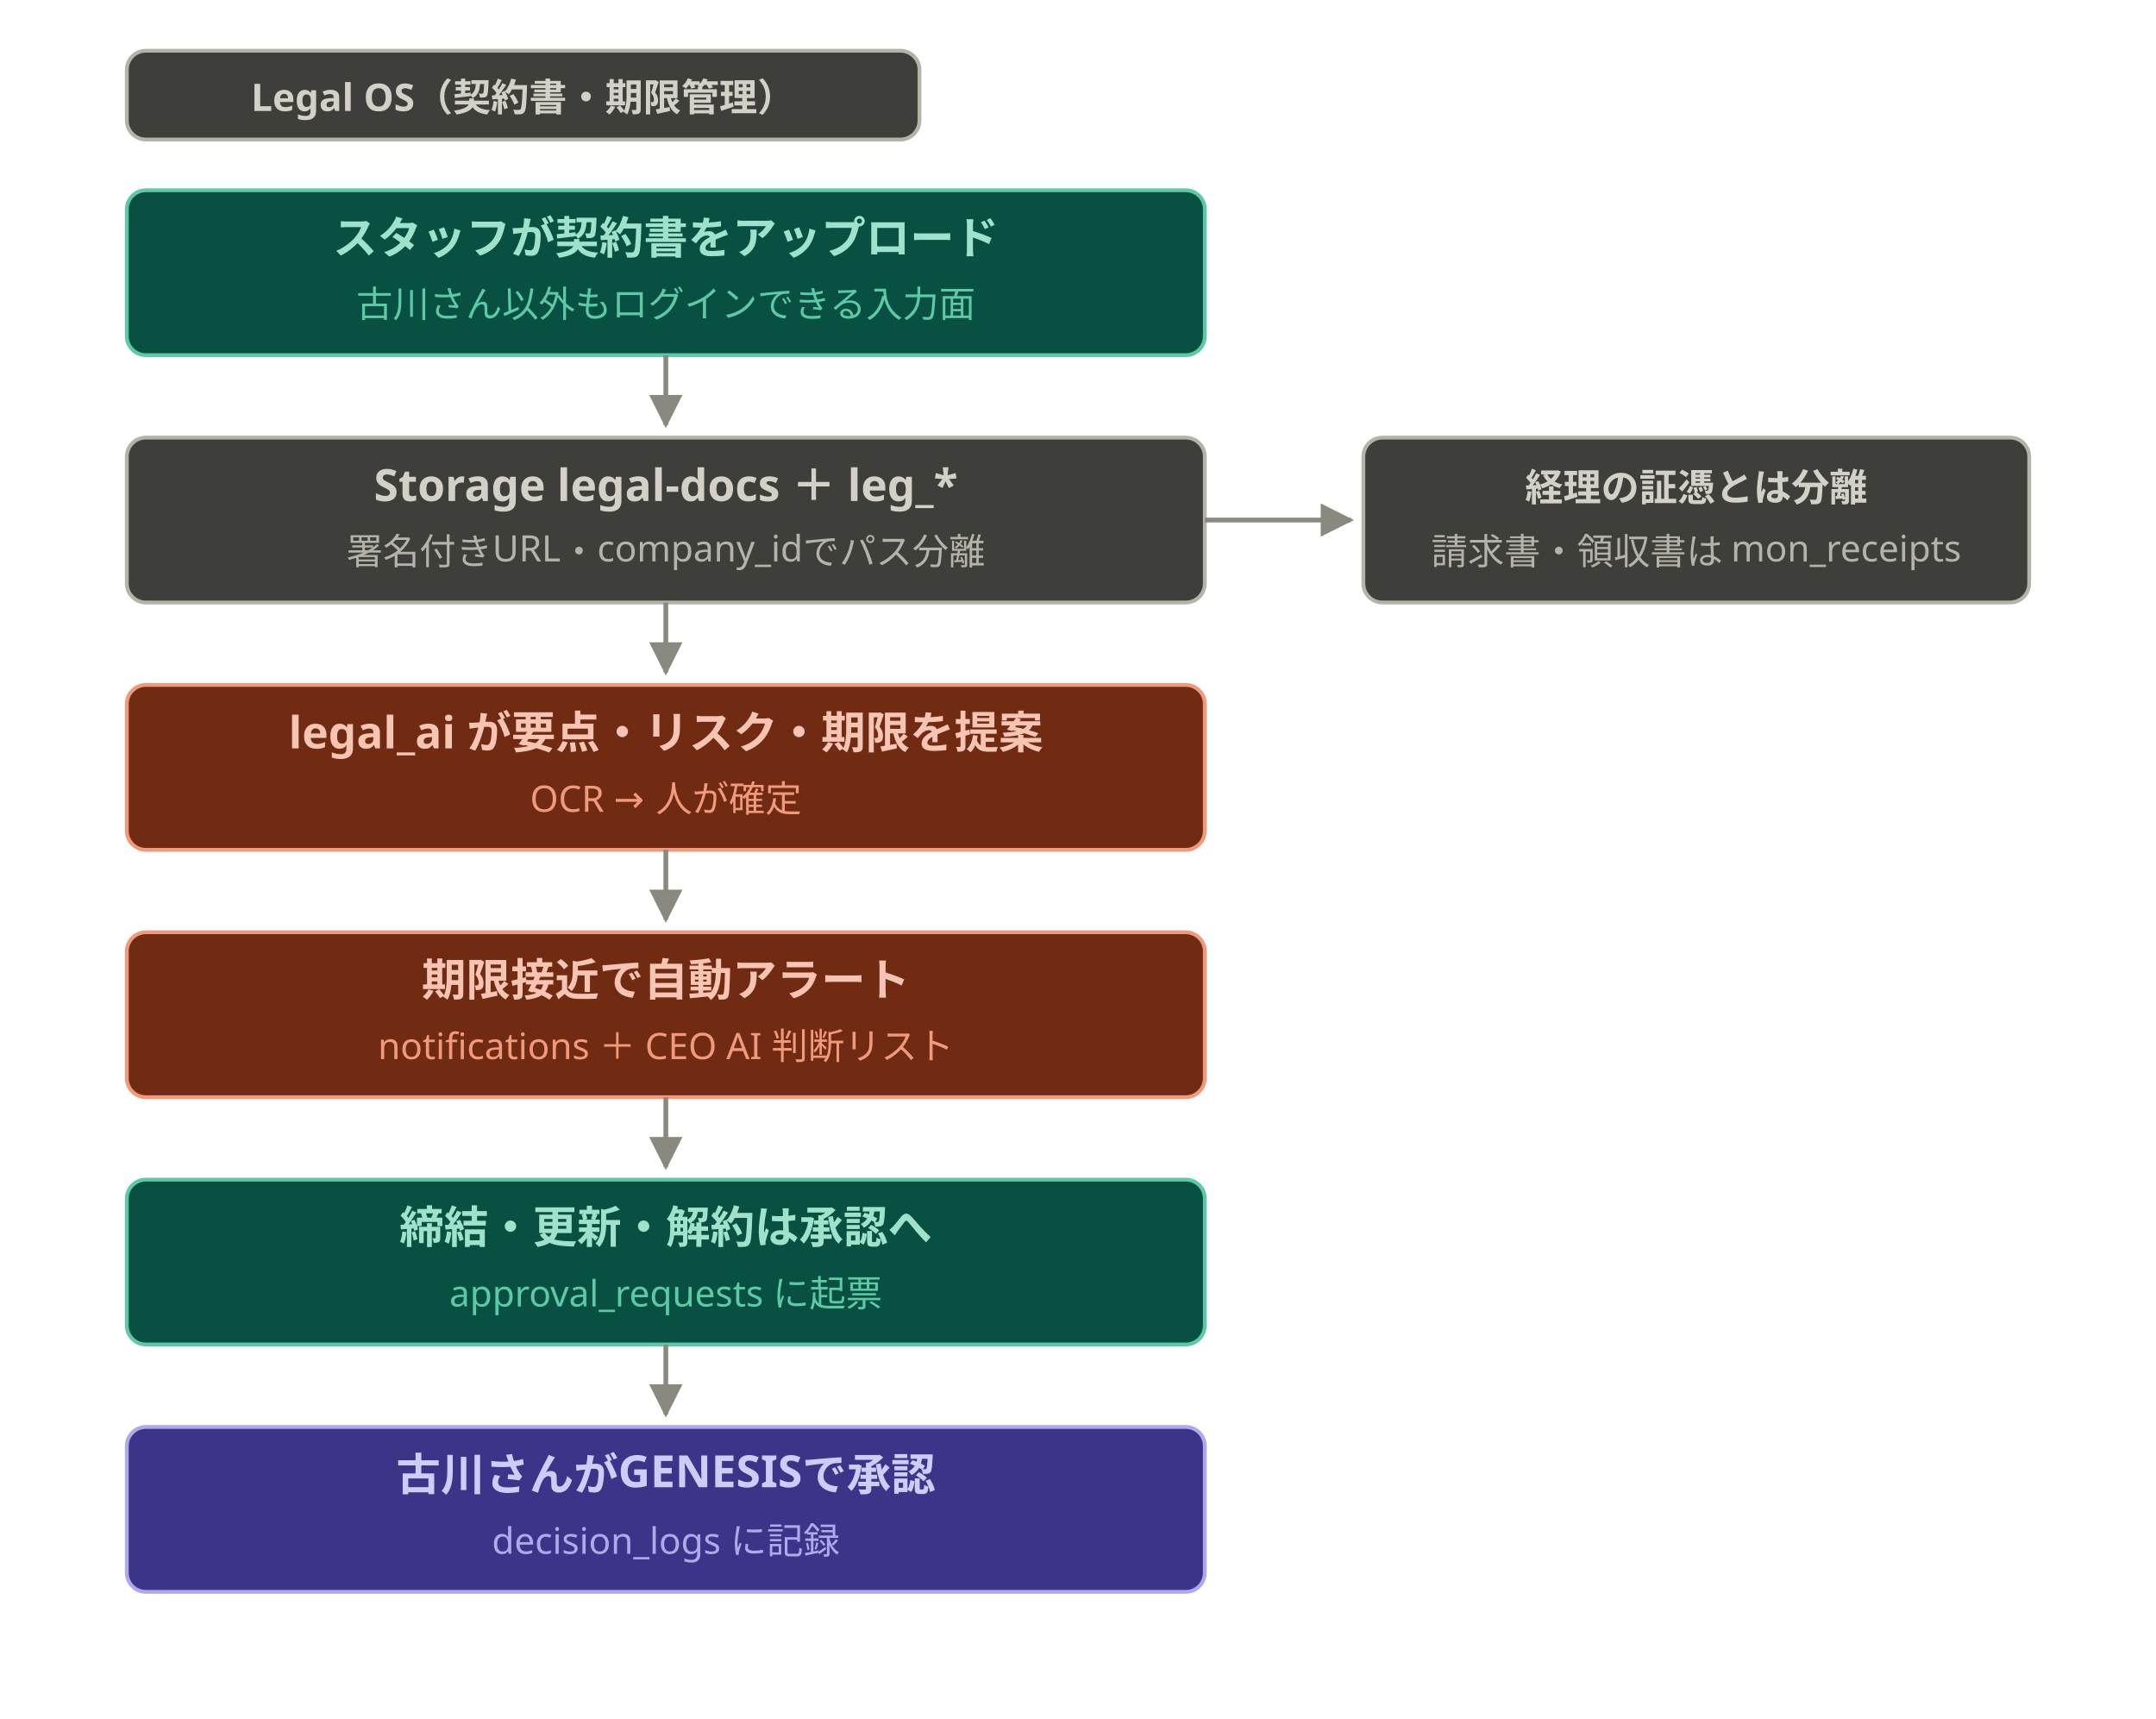
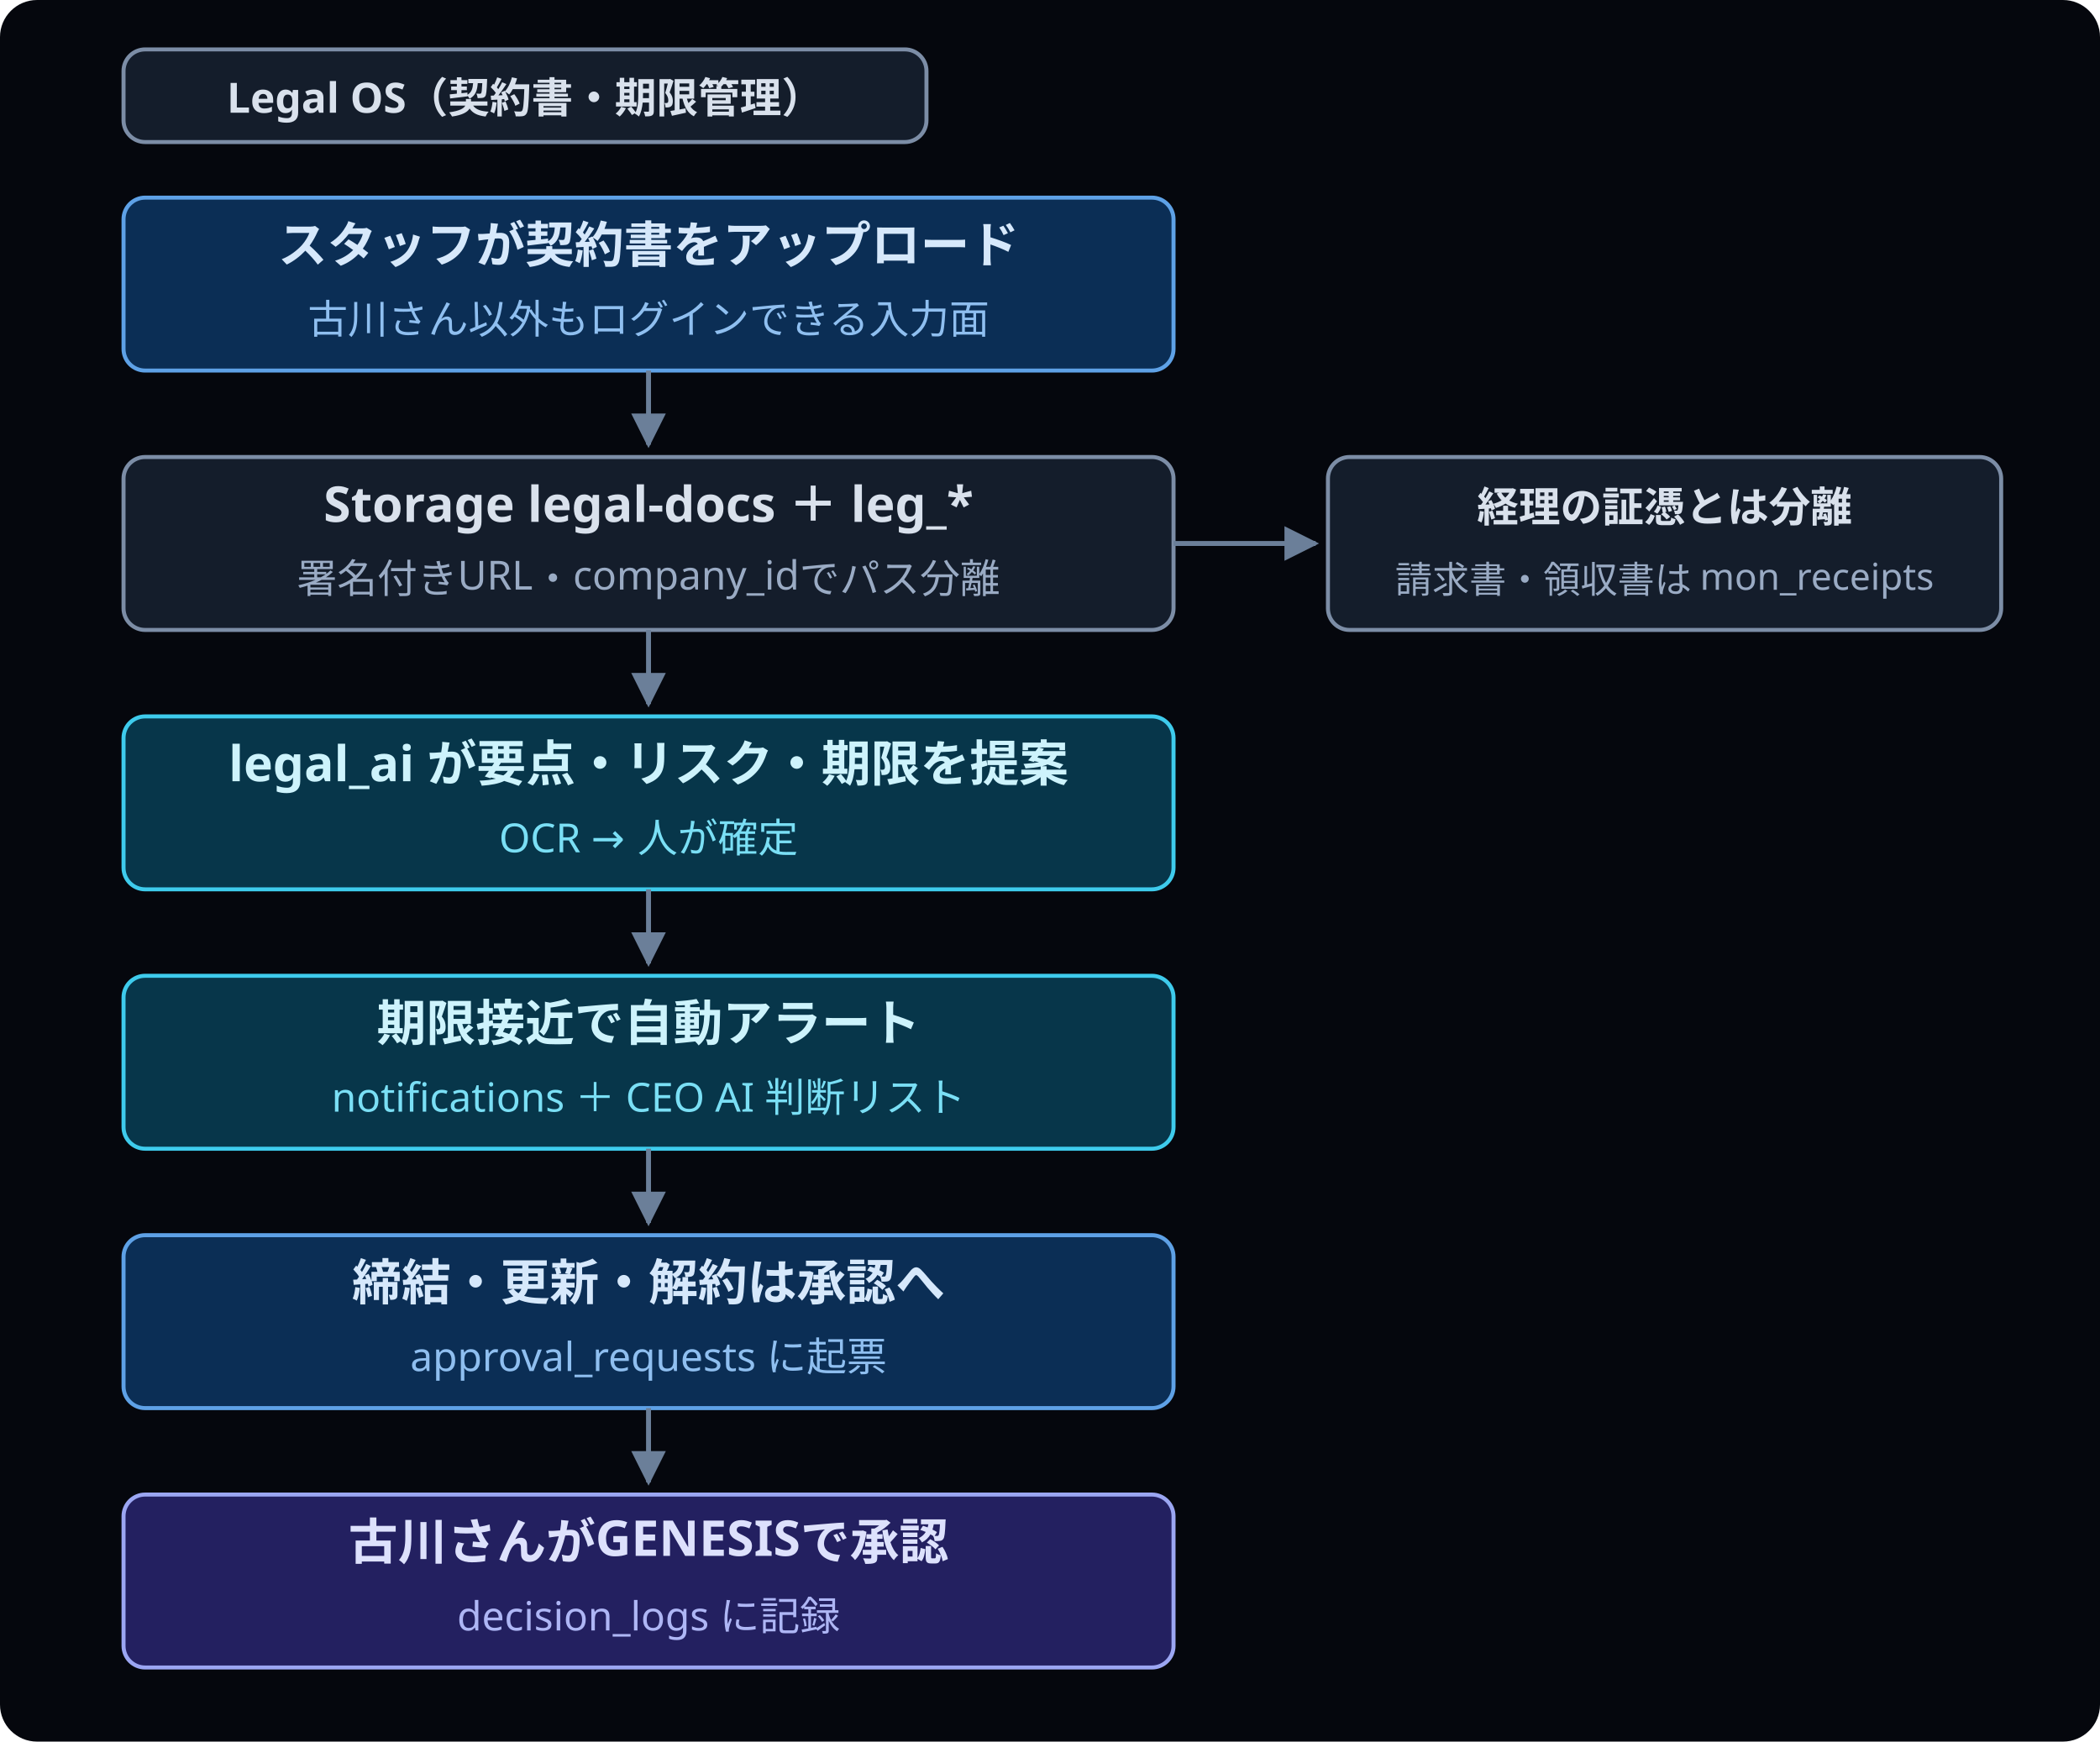
- <svg xmlns="http://www.w3.org/2000/svg" width="100%" viewBox="0 0 680 542" role="img">
+ <svg xmlns="http://www.w3.org/2000/svg" width="100%" viewBox="0 0 680 564" role="img">
  <defs>
    <marker id="ar" viewBox="0 0 10 10" refX="9" refY="5" markerWidth="7" markerHeight="7" orient="auto-start-reverse">
-       <path d="M0 0L10 5L0 10z" fill="#8a897f" />
+       <path d="M0 0L10 5L0 10z" fill="#6b7f99" />
    </marker>
  </defs>
-   <rect x="40" y="16" width="250" height="28" rx="6" fill="#3E3E3B" stroke="#B4B2A9" stroke-width="1.2" />
-   <text x="165" y="35" text-anchor="middle" font-size="12" font-weight="600" fill="#D3D1C7" font-family="ui-sans-serif, system-ui, sans-serif">Legal OS（契約書・期限管理）</text>
-   <rect x="40" y="60" width="340" height="52" rx="6" fill="#085041" stroke="#5DCAA5" stroke-width="1.2" />
-   <text x="210" y="80" text-anchor="middle" font-size="14" font-weight="600" fill="#9FE1CB" font-family="ui-sans-serif, system-ui, sans-serif">スタッフが契約書をアップロード</text>
-   <text x="210" y="100" text-anchor="middle" font-size="11.5" fill="#5DCAA5" font-family="ui-sans-serif, system-ui, sans-serif">古川さん以外もログインできる入力面</text>
-   <line x1="210" y1="112" x2="210" y2="134" stroke="#8a897f" stroke-width="1.5" marker-end="url(#ar)" />
-   <rect x="40" y="138" width="340" height="52" rx="6" fill="#3E3E3B" stroke="#B4B2A9" stroke-width="1.2" />
-   <text x="210" y="158" text-anchor="middle" font-size="14" font-weight="600" fill="#D3D1C7" font-family="ui-sans-serif, system-ui, sans-serif">Storage legal-docs ＋ leg_*</text>
-   <text x="210" y="178" text-anchor="middle" font-size="11.5" fill="#B4B2A9" font-family="ui-sans-serif, system-ui, sans-serif">署名付きURL・company_idでパス分離</text>
-   <line x1="210" y1="190" x2="210" y2="212" stroke="#8a897f" stroke-width="1.5" marker-end="url(#ar)" />
-   <rect x="40" y="216" width="340" height="52" rx="6" fill="#712B13" stroke="#F0997B" stroke-width="1.2" />
-   <text x="210" y="236" text-anchor="middle" font-size="14" font-weight="600" fill="#F5C4B3" font-family="ui-sans-serif, system-ui, sans-serif">legal_ai が要点・リスク・期限を提案</text>
-   <text x="210" y="256" text-anchor="middle" font-size="11.5" fill="#F0997B" font-family="ui-sans-serif, system-ui, sans-serif">OCR → 人が確定</text>
-   <line x1="210" y1="268" x2="210" y2="290" stroke="#8a897f" stroke-width="1.5" marker-end="url(#ar)" />
-   <rect x="40" y="294" width="340" height="52" rx="6" fill="#712B13" stroke="#F0997B" stroke-width="1.2" />
-   <text x="210" y="314" text-anchor="middle" font-size="14" font-weight="600" fill="#F5C4B3" font-family="ui-sans-serif, system-ui, sans-serif">期限接近で自動アラート</text>
-   <text x="210" y="334" text-anchor="middle" font-size="11.5" fill="#F0997B" font-family="ui-sans-serif, system-ui, sans-serif">notifications ＋ CEO AI 判断リスト</text>
-   <line x1="210" y1="346" x2="210" y2="368" stroke="#8a897f" stroke-width="1.5" marker-end="url(#ar)" />
-   <rect x="40" y="372" width="340" height="52" rx="6" fill="#085041" stroke="#5DCAA5" stroke-width="1.2" />
-   <text x="210" y="392" text-anchor="middle" font-size="14" font-weight="600" fill="#9FE1CB" font-family="ui-sans-serif, system-ui, sans-serif">締結・更新・解約は承認へ</text>
-   <text x="210" y="412" text-anchor="middle" font-size="11.5" fill="#5DCAA5" font-family="ui-sans-serif, system-ui, sans-serif">approval_requests に起票</text>
-   <line x1="210" y1="424" x2="210" y2="446" stroke="#8a897f" stroke-width="1.5" marker-end="url(#ar)" />
-   <rect x="40" y="450" width="340" height="52" rx="6" fill="#3C3489" stroke="#AFA9EC" stroke-width="1.2" />
-   <text x="210" y="470" text-anchor="middle" font-size="14" font-weight="600" fill="#CECBF6" font-family="ui-sans-serif, system-ui, sans-serif">古川さんがGENESISで承認</text>
-   <text x="210" y="490" text-anchor="middle" font-size="11.5" fill="#AFA9EC" font-family="ui-sans-serif, system-ui, sans-serif">decision_logs に記録</text>
-   <rect x="430" y="138" width="210" height="52" rx="6" fill="#3E3E3B" stroke="#B4B2A9" stroke-width="1.2" />
-   <text x="535" y="158" text-anchor="middle" font-size="12" font-weight="600" fill="#D3D1C7" font-family="ui-sans-serif, system-ui, sans-serif">経理の証憑とは分離</text>
-   <text x="535" y="178" text-anchor="middle" font-size="11.5" fill="#B4B2A9" font-family="ui-sans-serif, system-ui, sans-serif">請求書・領収書は mon_receipts</text>
-   <line x1="380" y1="164" x2="426" y2="164" stroke="#8a897f" stroke-width="1.5" marker-end="url(#ar)" />
+   <rect x="0" y="0" width="680" height="564" rx="12" fill="#05070d" />
+   <rect x="40" y="16" width="260" height="30" rx="7" fill="#141D2B" stroke="#7C8DA6" stroke-width="1.3" />
+   <text x="170" y="36.5" text-anchor="middle" font-size="13.5" font-weight="600" fill="#D9E1EC" font-family="ui-sans-serif, system-ui, sans-serif">Legal OS（契約書・期限管理）</text>
+   <rect x="40" y="64" width="340" height="56" rx="7" fill="#0B2E55" stroke="#5EA1E6" stroke-width="1.3" />
+   <text x="210" y="85" text-anchor="middle" font-size="16" font-weight="600" fill="#D6E8FB" font-family="ui-sans-serif, system-ui, sans-serif">スタッフが契約書をアップロード</text>
+   <text x="210" y="108" text-anchor="middle" font-size="13" fill="#8FBFF0" font-family="ui-sans-serif, system-ui, sans-serif">古川さん以外もログインできる入力面</text>
+   <line x1="210" y1="120" x2="210" y2="144" stroke="#6b7f99" stroke-width="1.6" marker-end="url(#ar)" />
+   <rect x="40" y="148" width="340" height="56" rx="7" fill="#141D2B" stroke="#7C8DA6" stroke-width="1.3" />
+   <text x="210" y="169" text-anchor="middle" font-size="16" font-weight="600" fill="#D9E1EC" font-family="ui-sans-serif, system-ui, sans-serif">Storage legal-docs ＋ leg_*</text>
+   <text x="210" y="192" text-anchor="middle" font-size="13" fill="#9AABC4" font-family="ui-sans-serif, system-ui, sans-serif">署名付きURL・company_idでパス分離</text>
+   <line x1="210" y1="204" x2="210" y2="228" stroke="#6b7f99" stroke-width="1.6" marker-end="url(#ar)" />
+   <rect x="40" y="232" width="340" height="56" rx="7" fill="#07364A" stroke="#3ECBEC" stroke-width="1.3" />
+   <text x="210" y="253" text-anchor="middle" font-size="16" font-weight="600" fill="#CDF3FC" font-family="ui-sans-serif, system-ui, sans-serif">legal_ai が要点・リスク・期限を提案</text>
+   <text x="210" y="276" text-anchor="middle" font-size="13" fill="#7ADFF5" font-family="ui-sans-serif, system-ui, sans-serif">OCR → 人が確定</text>
+   <line x1="210" y1="288" x2="210" y2="312" stroke="#6b7f99" stroke-width="1.6" marker-end="url(#ar)" />
+   <rect x="40" y="316" width="340" height="56" rx="7" fill="#07364A" stroke="#3ECBEC" stroke-width="1.3" />
+   <text x="210" y="337" text-anchor="middle" font-size="16" font-weight="600" fill="#CDF3FC" font-family="ui-sans-serif, system-ui, sans-serif">期限接近で自動アラート</text>
+   <text x="210" y="360" text-anchor="middle" font-size="13" fill="#7ADFF5" font-family="ui-sans-serif, system-ui, sans-serif">notifications ＋ CEO AI 判断リスト</text>
+   <line x1="210" y1="372" x2="210" y2="396" stroke="#6b7f99" stroke-width="1.6" marker-end="url(#ar)" />
+   <rect x="40" y="400" width="340" height="56" rx="7" fill="#0B2E55" stroke="#5EA1E6" stroke-width="1.3" />
+   <text x="210" y="421" text-anchor="middle" font-size="16" font-weight="600" fill="#D6E8FB" font-family="ui-sans-serif, system-ui, sans-serif">締結・更新・解約は承認へ</text>
+   <text x="210" y="444" text-anchor="middle" font-size="13" fill="#8FBFF0" font-family="ui-sans-serif, system-ui, sans-serif">approval_requests に起票</text>
+   <line x1="210" y1="456" x2="210" y2="480" stroke="#6b7f99" stroke-width="1.6" marker-end="url(#ar)" />
+   <rect x="40" y="484" width="340" height="56" rx="7" fill="#232060" stroke="#9BA6F2" stroke-width="1.3" />
+   <text x="210" y="505" text-anchor="middle" font-size="16" font-weight="600" fill="#DDE1FC" font-family="ui-sans-serif, system-ui, sans-serif">古川さんがGENESISで承認</text>
+   <text x="210" y="528" text-anchor="middle" font-size="13" fill="#AEB6F5" font-family="ui-sans-serif, system-ui, sans-serif">decision_logs に記録</text>
+   <rect x="430" y="148" width="218" height="56" rx="7" fill="#141D2B" stroke="#7C8DA6" stroke-width="1.3" />
+   <text x="539" y="169" text-anchor="middle" font-size="13.5" font-weight="600" fill="#D9E1EC" font-family="ui-sans-serif, system-ui, sans-serif">経理の証憑とは分離</text>
+   <text x="539" y="192" text-anchor="middle" font-size="12" fill="#9AABC4" font-family="ui-sans-serif, system-ui, sans-serif">請求書・領収書は mon_receipts</text>
+   <line x1="380" y1="176" x2="426" y2="176" stroke="#6b7f99" stroke-width="1.6" marker-end="url(#ar)" />
</svg>
